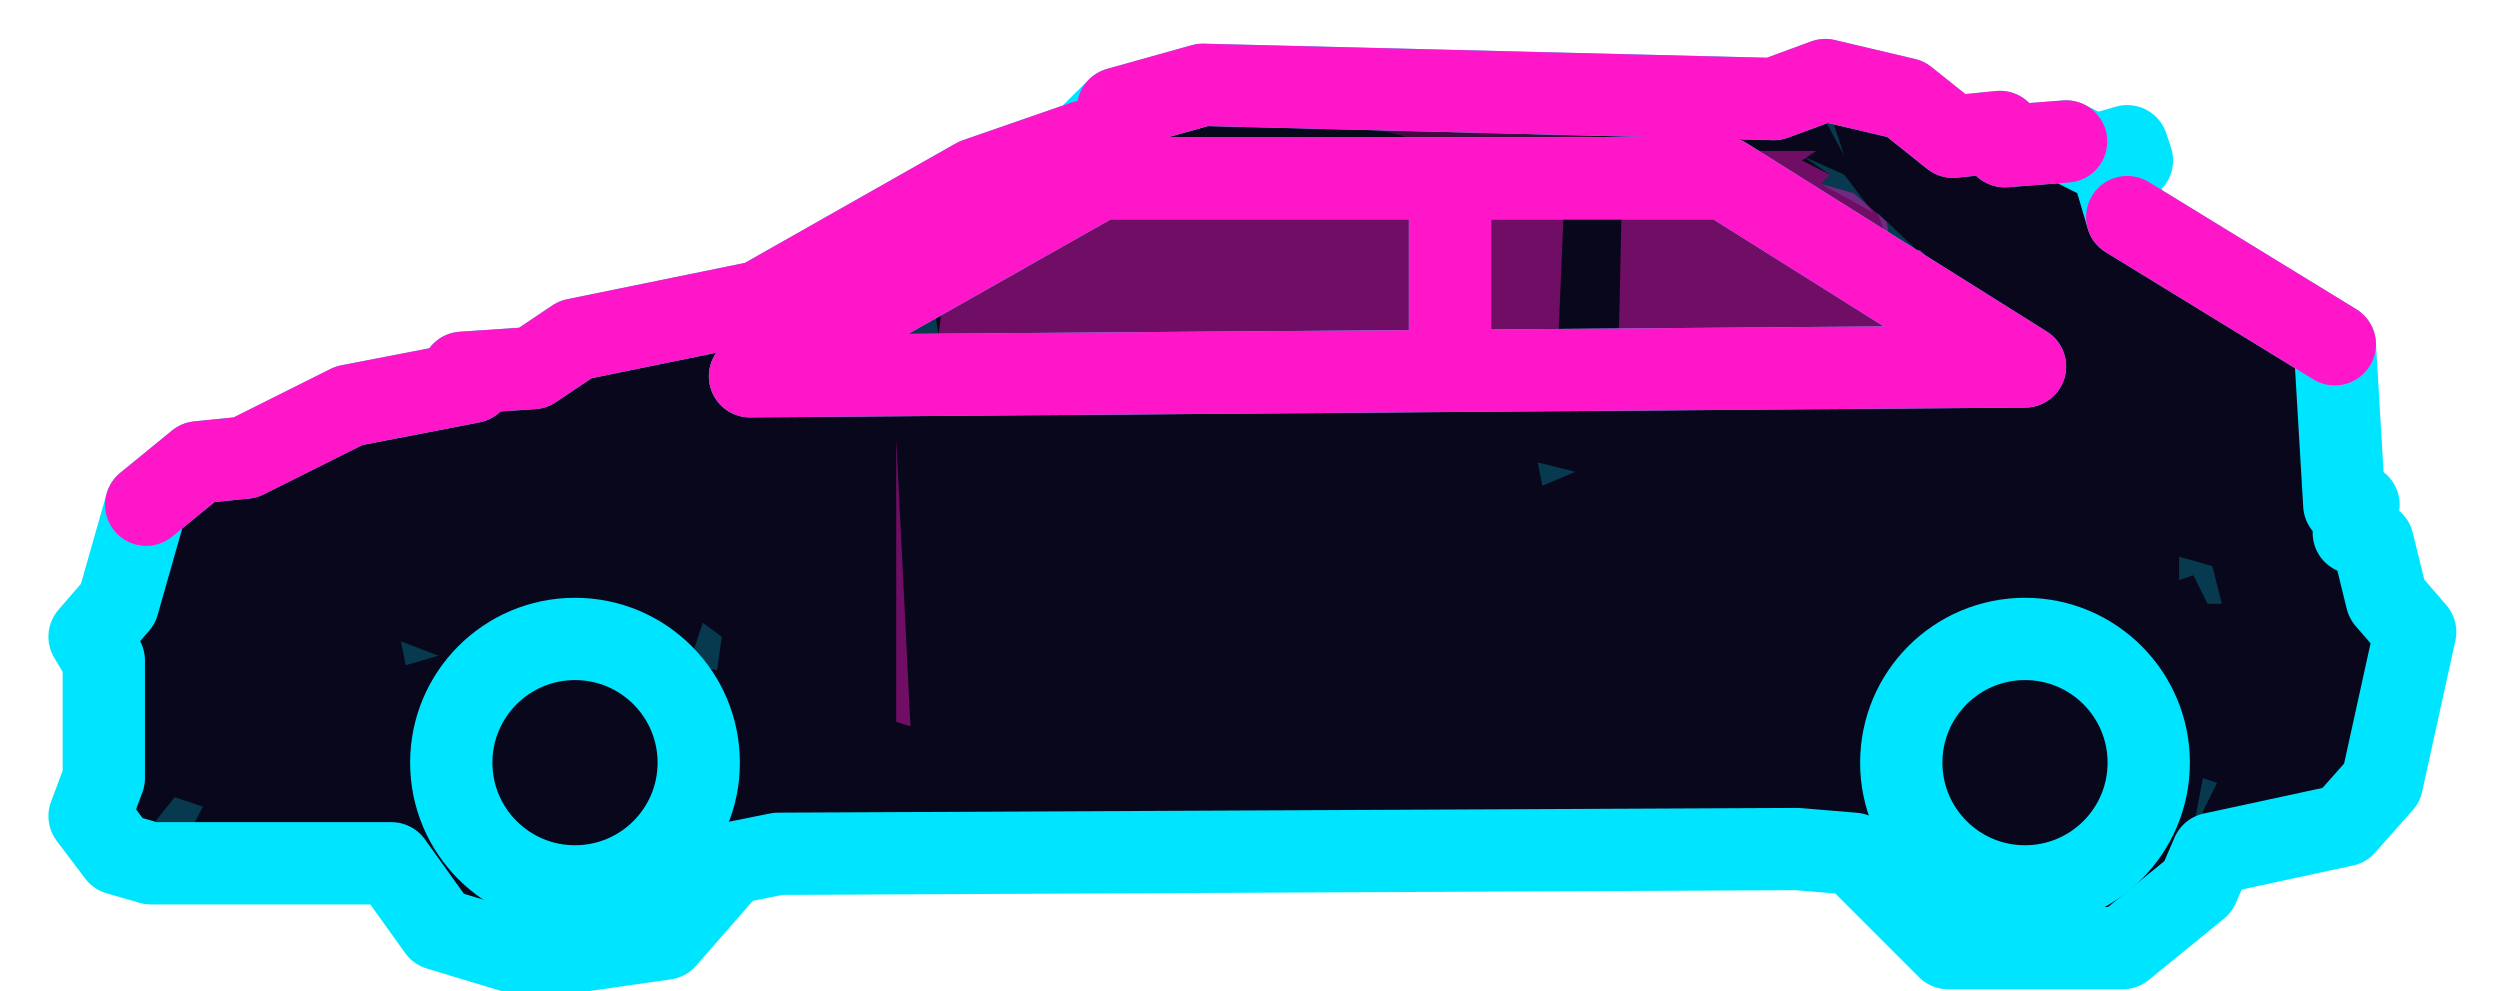
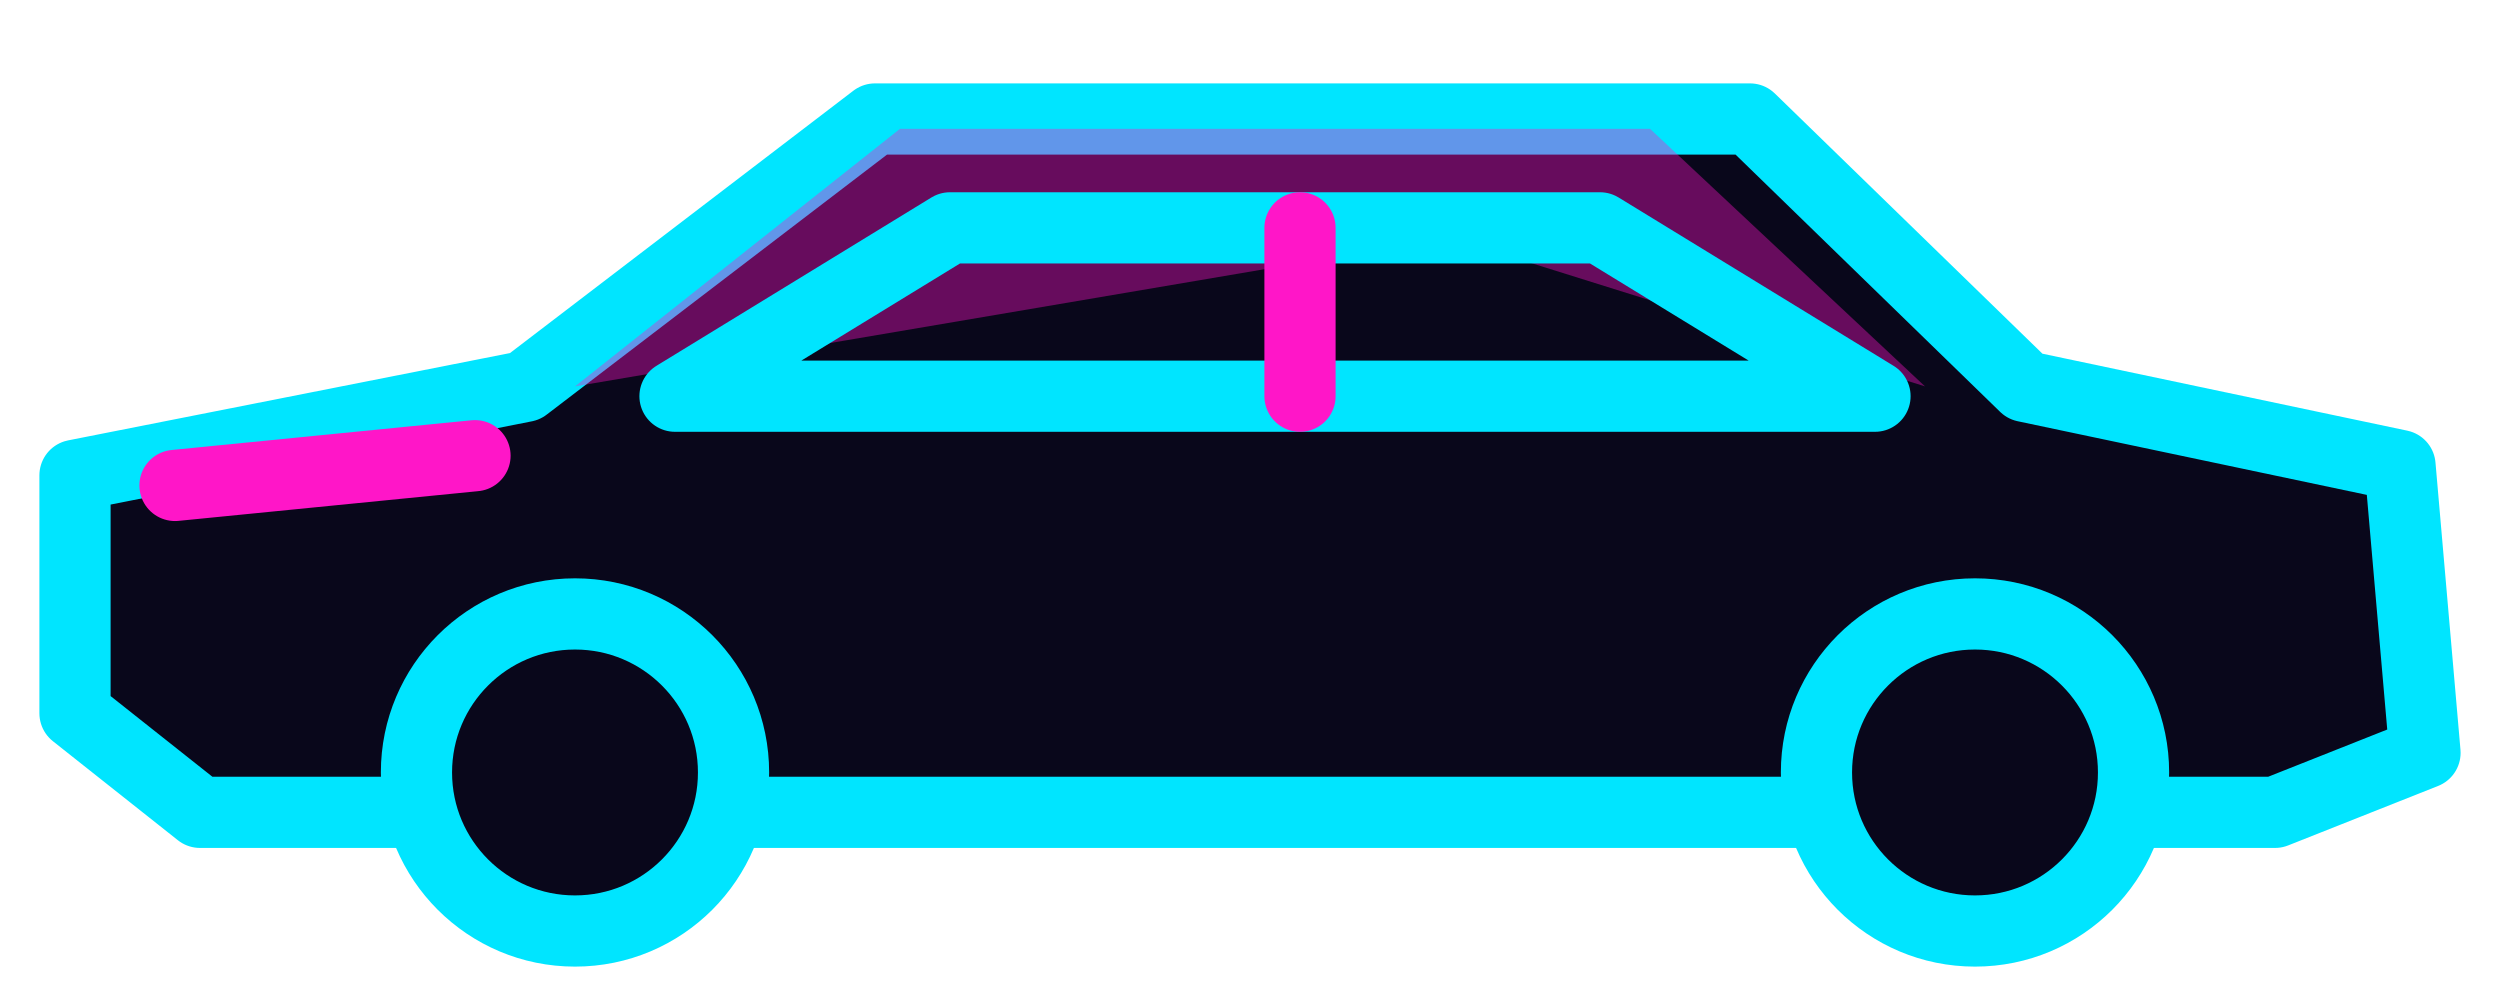
<svg xmlns="http://www.w3.org/2000/svg" width="79" height="31.3" viewBox="0 0 79 31.3">
-   <path fill="#09071b" fill-rule="evenodd" d="M57.68,2.53 60.22,3.13 61.71,4.32 63.2,4.17 63.35,4.62 65.29,4.47 66.18,4.92 67.22,4.62 67.37,5.07 66.78,5.37 67.22,6.86 73.78,10.88 74.08,15.95 74.53,15.95 74.38,16.84 74.98,17.14 75.42,18.93 76.32,19.97 75.27,24.74 74.08,26.08 69.91,26.98 69.46,28.02 67.08,29.96 61.56,29.96 58.58,26.98 56.79,26.83 24.59,26.98 23.1,27.28 21.02,29.66 16.84,30.26 13.86,29.36 12.37,27.28 4.77,27.28 3.73,26.98 2.83,25.79 3.28,24.59 3.28,20.87 2.83,20.12 3.73,19.08 4.62,15.95 6.26,14.61 7.75,14.46 11.03,12.82 14.91,12.07 14.61,11.78 16.84,11.63 18.18,10.73 24,9.54 30.85,5.66 34.28,4.47 35.33,3.43 38.01,2.68 56.05,3.13Z" />
-   <path fill="#00e5ff" fill-opacity="0.23" fill-rule="evenodd" d="M58.73,3.13 58.88,3.58 57.83,3.58 58.28,4.92 57.39,3.28ZM37.86,4.92 39.8,5.07 36.97,5.66ZM56.94,4.92 58.28,5.52 59.18,6.71 57.54,5.81 57.83,5.52ZM59.32,6.71 62.6,9.84 61.41,10.73 61.26,10.43 60.82,11.18 57.98,11.48 60.67,11.03 60.82,9.54 62.16,9.39 60.67,7.9 59.77,7.9ZM29.51,9.69 29.66,10.58 28.92,10.88 28.77,10.43 28.62,13.12 28.62,10.28ZM47.1,11.92 48,12.07 43.97,12.37ZM37.26,12.52 37.86,12.67 34.28,12.97ZM32.05,12.82 34.13,12.97 29.81,13.12ZM48.59,14.61 49.78,14.91 48.74,15.35ZM68.86,17.59 69.91,17.89 70.21,19.08 69.76,19.08 69.31,18.18 68.86,18.33ZM22.21,19.68 22.81,20.12 22.66,21.17 21.76,21.02ZM12.67,20.27 13.86,20.72 12.82,21.02ZM66.48,20.87 67.52,21.91 66.93,21.91ZM15.2,21.02 15.65,21.46 14.46,21.91ZM69.61,24.59 70.06,24.74 69.61,25.64 70.06,26.98 69.16,26.98ZM5.52,25.19 6.41,25.49 6.11,26.08 5.22,26.23 4.92,25.94ZM60.82,25.79 61.71,26.83 60.82,26.68ZM14.76,26.53 15.65,26.83 15.95,27.58 15.2,27.72ZM59.62,26.68 60.22,26.98 60.37,27.87 59.47,28.32 58.88,27.13ZM13.56,27.58 14.46,28.47 13.27,28.62 12.97,28.02Z" />
-   <path fill="#ff16c8" fill-opacity="0.42" fill-rule="evenodd" d="M47.7,4.77 49.49,4.92 49.19,11.92 38.46,12.82 37.26,12.52 28.77,12.97 28.77,10.43 28.92,10.88 29.66,10.58 29.81,9.39 31.6,8.94 30.71,9.09 31.45,8.5 32.05,8.65 31.75,8.35 32.49,7.9 33.39,7.9 33.54,7.6 32.79,7.75 33.98,7.45 33.84,7.15 34.73,7.01 34.88,6.56 35.62,6.71 35.77,6.26 35.18,6.41 36.82,5.81 36.67,5.52 39.8,4.92 43.97,5.22ZM49.49,4.77 57.39,4.77 56.94,5.07 57.83,5.52 57.54,5.81 58.58,6.11 59.62,7.01 59.77,7.9 60.67,7.9 62.16,9.39 60.82,9.54 60.82,10.88 60.22,11.18 51.13,11.78 51.28,4.92ZM28.32,13.86 28.77,22.95 28.32,22.81Z" />
-   <defs>
-     <clipPath id="body">
-       <path fill-rule="evenodd" d="M57.68,2.53 60.22,3.13 61.71,4.32 63.2,4.17 63.35,4.62 65.29,4.47 66.18,4.92 67.22,4.62 67.37,5.07 66.78,5.37 67.22,6.86 73.78,10.88 74.08,15.95 74.53,15.95 74.38,16.84 74.98,17.14 75.42,18.93 76.32,19.97 75.27,24.74 74.08,26.08 69.91,26.98 69.46,28.02 67.08,29.96 61.56,29.96 58.58,26.98 56.79,26.83 24.59,26.98 23.1,27.28 21.02,29.66 16.84,30.26 13.86,29.36 12.37,27.28 4.77,27.28 3.73,26.98 2.83,25.79 3.28,24.59 3.28,20.87 2.83,20.12 3.73,19.08 4.62,15.95 6.26,14.61 7.75,14.46 11.03,12.82 14.91,12.07 14.61,11.78 16.84,11.63 18.18,10.73 24,9.54 30.85,5.66 34.28,4.47 35.33,3.43 38.01,2.68 56.05,3.13Z" />
-     </clipPath>
-   </defs>
-   <path fill="#ff16c8" fill-opacity="0.22" clip-path="url(#body)" d="M57.68,2.53 60.22,3.13 58.95,3.43ZM60.22,3.13 61.71,4.32 60.96,4.32ZM61.71,4.32 63.2,4.17 62.45,4.84ZM63.35,4.62 65.29,4.47 64.32,5.14ZM67.22,6.86 73.78,10.88 70.5,10.05ZM4.62,15.95 6.26,14.61 5.44,15.87ZM6.26,14.61 7.75,14.46 7.01,15.13ZM7.75,14.46 11.03,12.82 9.39,14.23ZM11.03,12.82 14.91,12.07 12.97,13.14ZM14.61,11.78 16.84,11.63 15.73,12.3ZM16.84,11.63 18.18,10.73 17.51,11.78ZM18.18,10.73 24,9.54 21.09,11.18ZM24,9.54 30.85,5.66 27.43,8.84ZM30.85,5.66 34.28,4.47 32.57,5.69ZM35.33,3.43 38.01,2.68 36.67,3.65ZM38.01,2.68 56.05,3.13 47.03,4.99ZM56.05,3.13 57.68,2.53 56.87,3.43Z" />
-   <g fill="none" stroke="#00e5ff" stroke-width="2.6" stroke-linecap="round" stroke-linejoin="round">
-     <path d="M57.68,2.53 60.22,3.13 61.71,4.32 63.2,4.17 63.35,4.62 65.29,4.47 66.18,4.92 67.22,4.62 67.37,5.07 66.78,5.37 67.22,6.86 73.78,10.88 74.08,15.95 74.53,15.95 74.38,16.84 74.98,17.14 75.42,18.93 76.32,19.97 75.27,24.74 74.08,26.08 69.91,26.98 69.46,28.02 67.08,29.96 61.56,29.96 58.58,26.98 56.79,26.83 24.59,26.98 23.1,27.28 21.02,29.66 16.84,30.26 13.86,29.36 12.37,27.28 4.77,27.28 3.73,26.98 2.83,25.79 3.28,24.59 3.28,20.87 2.83,20.12 3.73,19.08 4.62,15.95 6.26,14.61 7.75,14.46 11.03,12.82 14.91,12.07 14.61,11.78 16.84,11.63 18.18,10.73 24,9.54 30.85,5.66 34.28,4.47 35.33,3.43 38.01,2.68 56.05,3.13Z" />
-     <circle cx="18.17" cy="24.1" r="3.91" />
-     <circle cx="63.99" cy="24.1" r="3.91" />
-     <path d="M23.7,11.89 34.76,5.63 54.51,5.63 63.99,11.58Z" />
-     <path d="M45.82,6.26 45.82,11.58" />
-   </g>
-   <g fill="none" stroke="#ff16c8" stroke-width="2.6" stroke-linecap="round" stroke-linejoin="round">
-     <path d="M23.7,11.89 34.76,5.63 54.51,5.63 63.99,11.58Z" />
-     <path d="M45.82,6.26 45.82,11.58" />
-   </g>
-   <path fill="none" stroke="#ff16c8" stroke-width="2.6" stroke-linecap="round" d="M57.68,2.53 60.22,3.13M60.22,3.13 61.71,4.32M61.71,4.32 63.2,4.17M63.35,4.62 65.29,4.47M67.22,6.86 73.78,10.88M4.62,15.95 6.26,14.61M6.26,14.61 7.75,14.46M7.75,14.46 11.03,12.82M11.03,12.82 14.91,12.07M14.61,11.78 16.84,11.63M16.84,11.63 18.18,10.73M18.18,10.73 24,9.54M24,9.54 30.85,5.66M30.85,5.66 34.28,4.47M35.33,3.43 38.01,2.68M38.01,2.68 56.05,3.13M56.05,3.13 57.68,2.53" />
+   <path fill="#09071b" stroke="#00e5ff" stroke-width="2.25" stroke-linejoin="round" stroke-linecap="round" d="M2.37,15.02 16.59,12.21 27.65,3.76 55.30,3.76 63.99,12.21 75.84,14.71 76.63,23.79 71.89,25.67 6.32,25.67 2.37,22.54Z" />
+   <path fill="#ff16c8" fill-opacity="0.38" d="M18.17,12.21 28.44,4.07 52.14,4.07 60.83,12.21 45.82,7.51Z" />
+   <path fill="none" stroke="#00e5ff" stroke-width="2.25" stroke-linejoin="round" stroke-linecap="round" d="M21.33,12.52 30.02,7.20 50.56,7.20 59.25,12.52 21.33,12.52" />
+   <path fill="none" stroke="#ff16c8" stroke-width="2.25" stroke-linejoin="round" stroke-linecap="round" d="M41.08,7.20 41.08,12.52" />
+   <path fill="none" stroke="#ff16c8" stroke-width="2.25" stroke-linejoin="round" stroke-linecap="round" d="M5.53,15.34 15.01,14.40" />
+   <circle cx="18.17" cy="24.41" r="5.01" fill="#09071b" stroke="#00e5ff" stroke-width="2.25" />
+   <circle cx="62.41" cy="24.41" r="5.01" fill="#09071b" stroke="#00e5ff" stroke-width="2.25" />
</svg>
